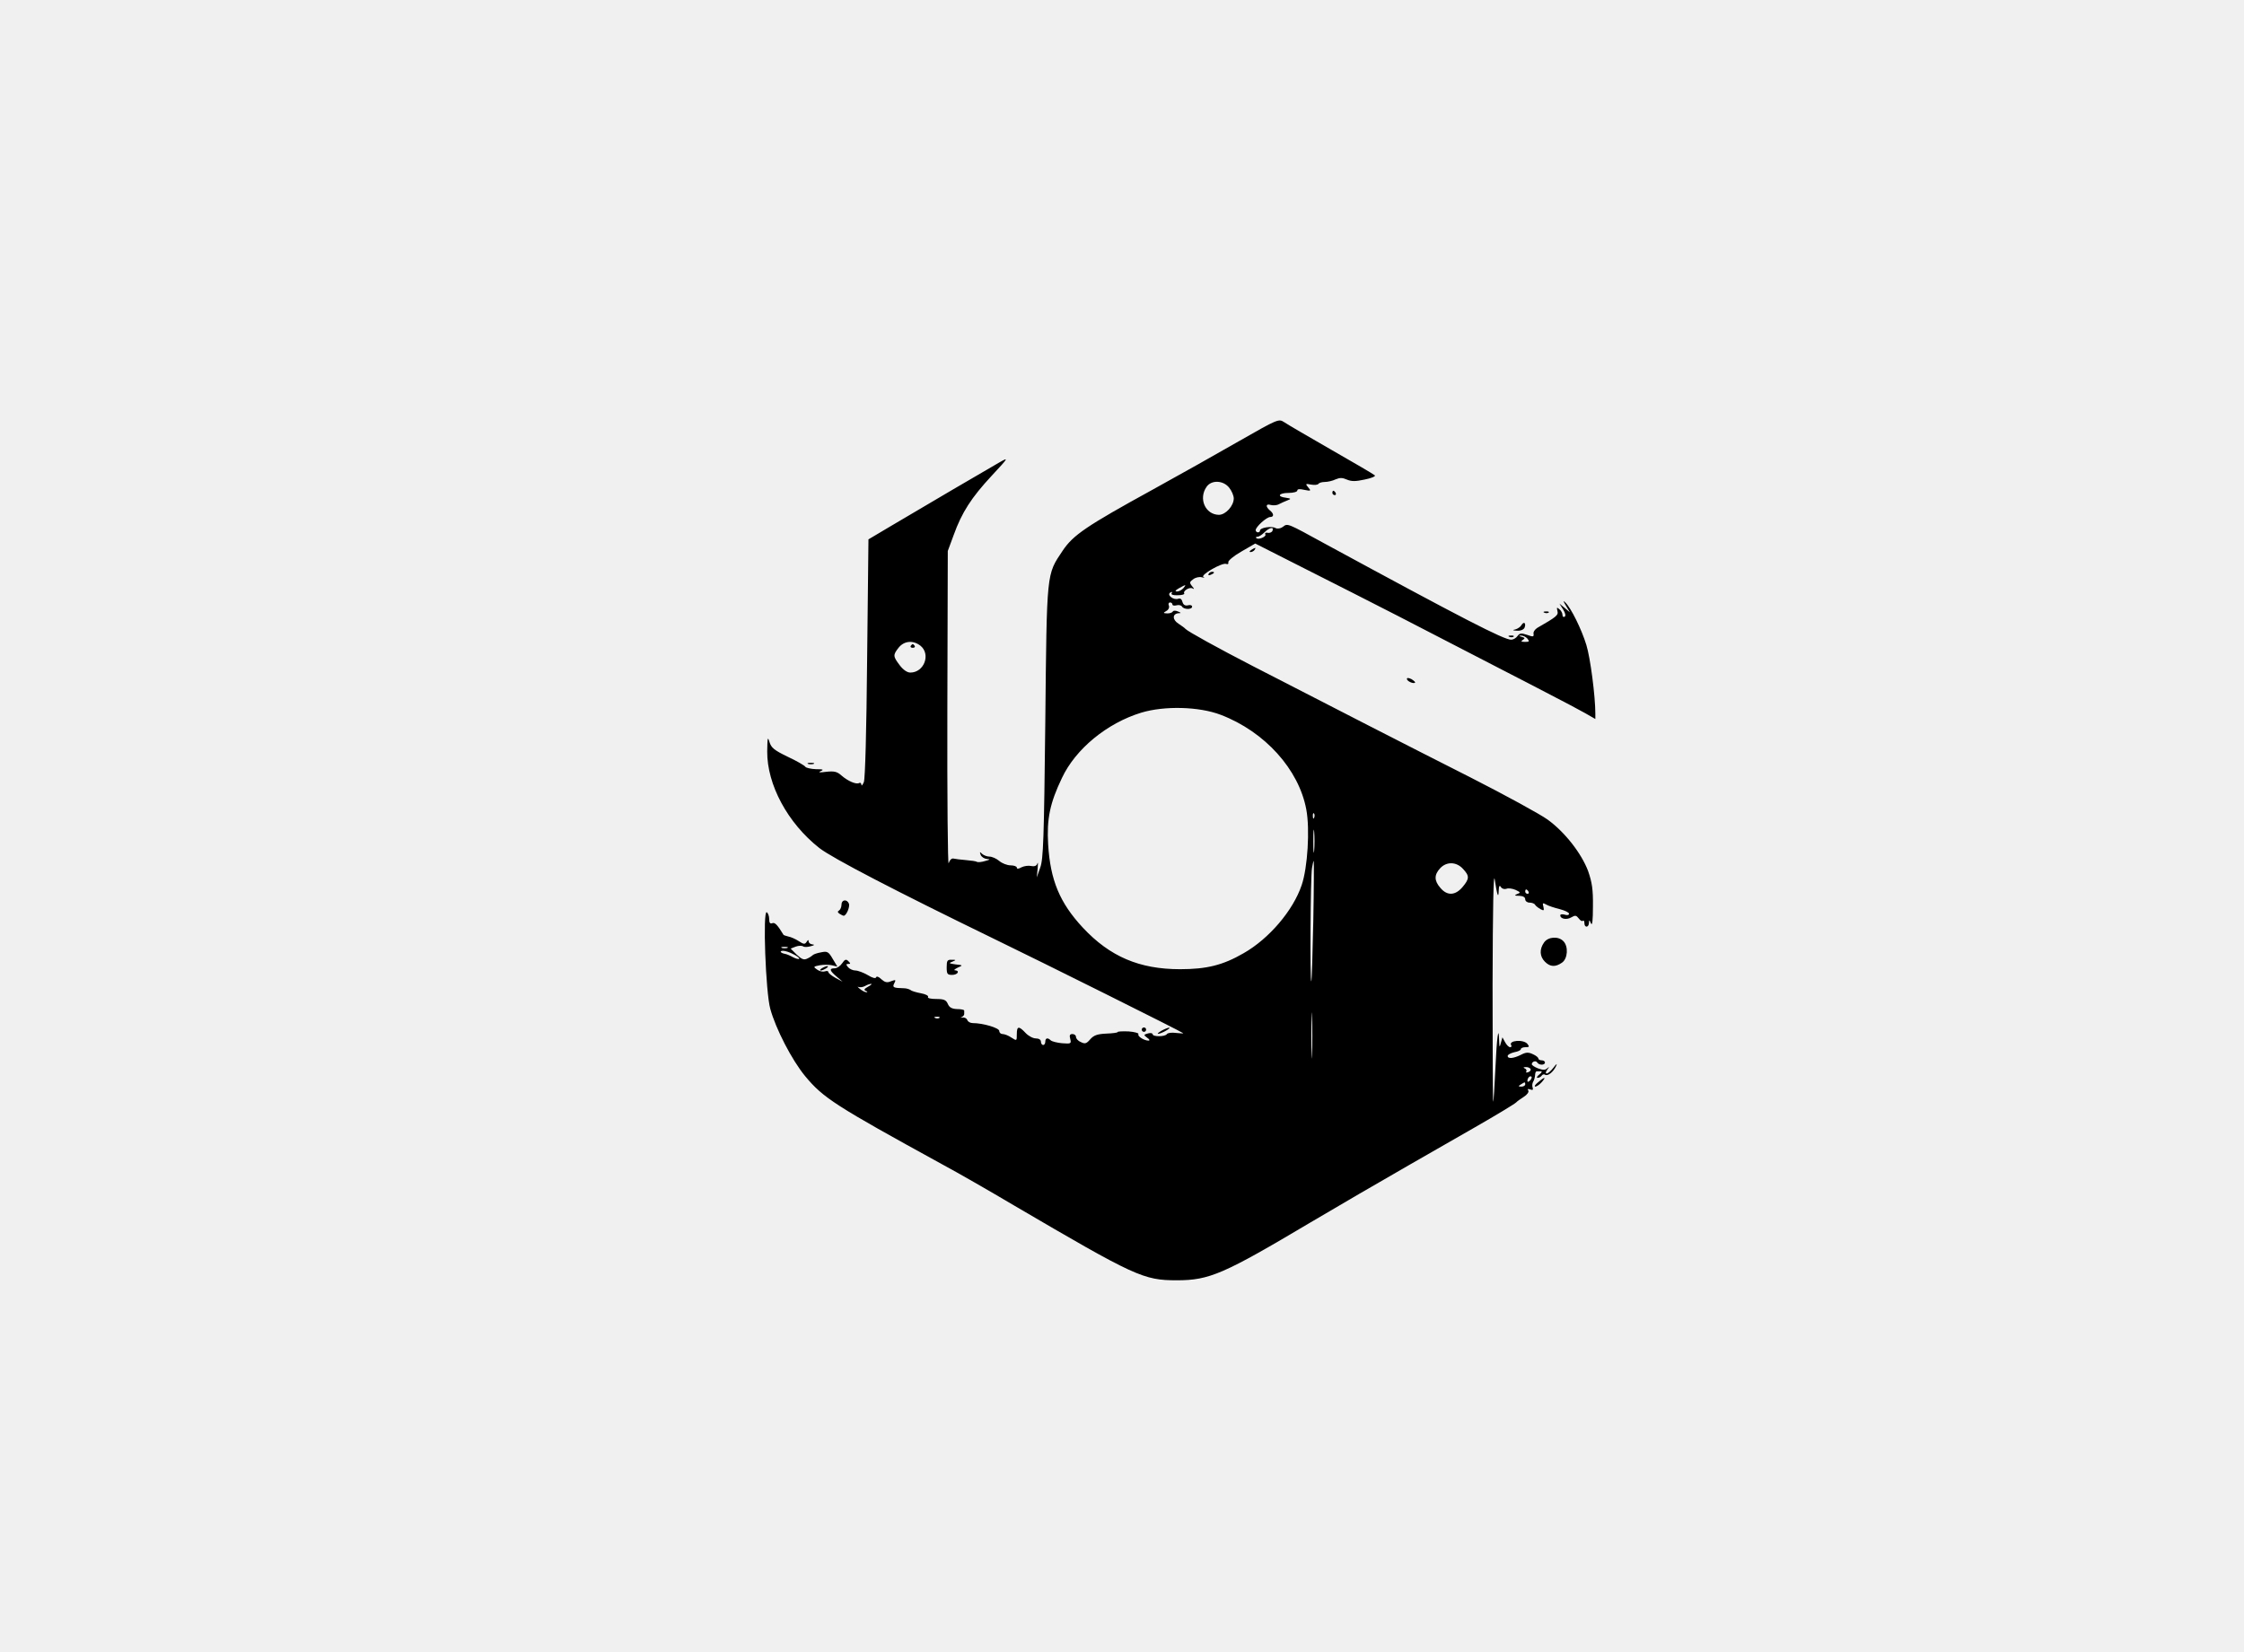
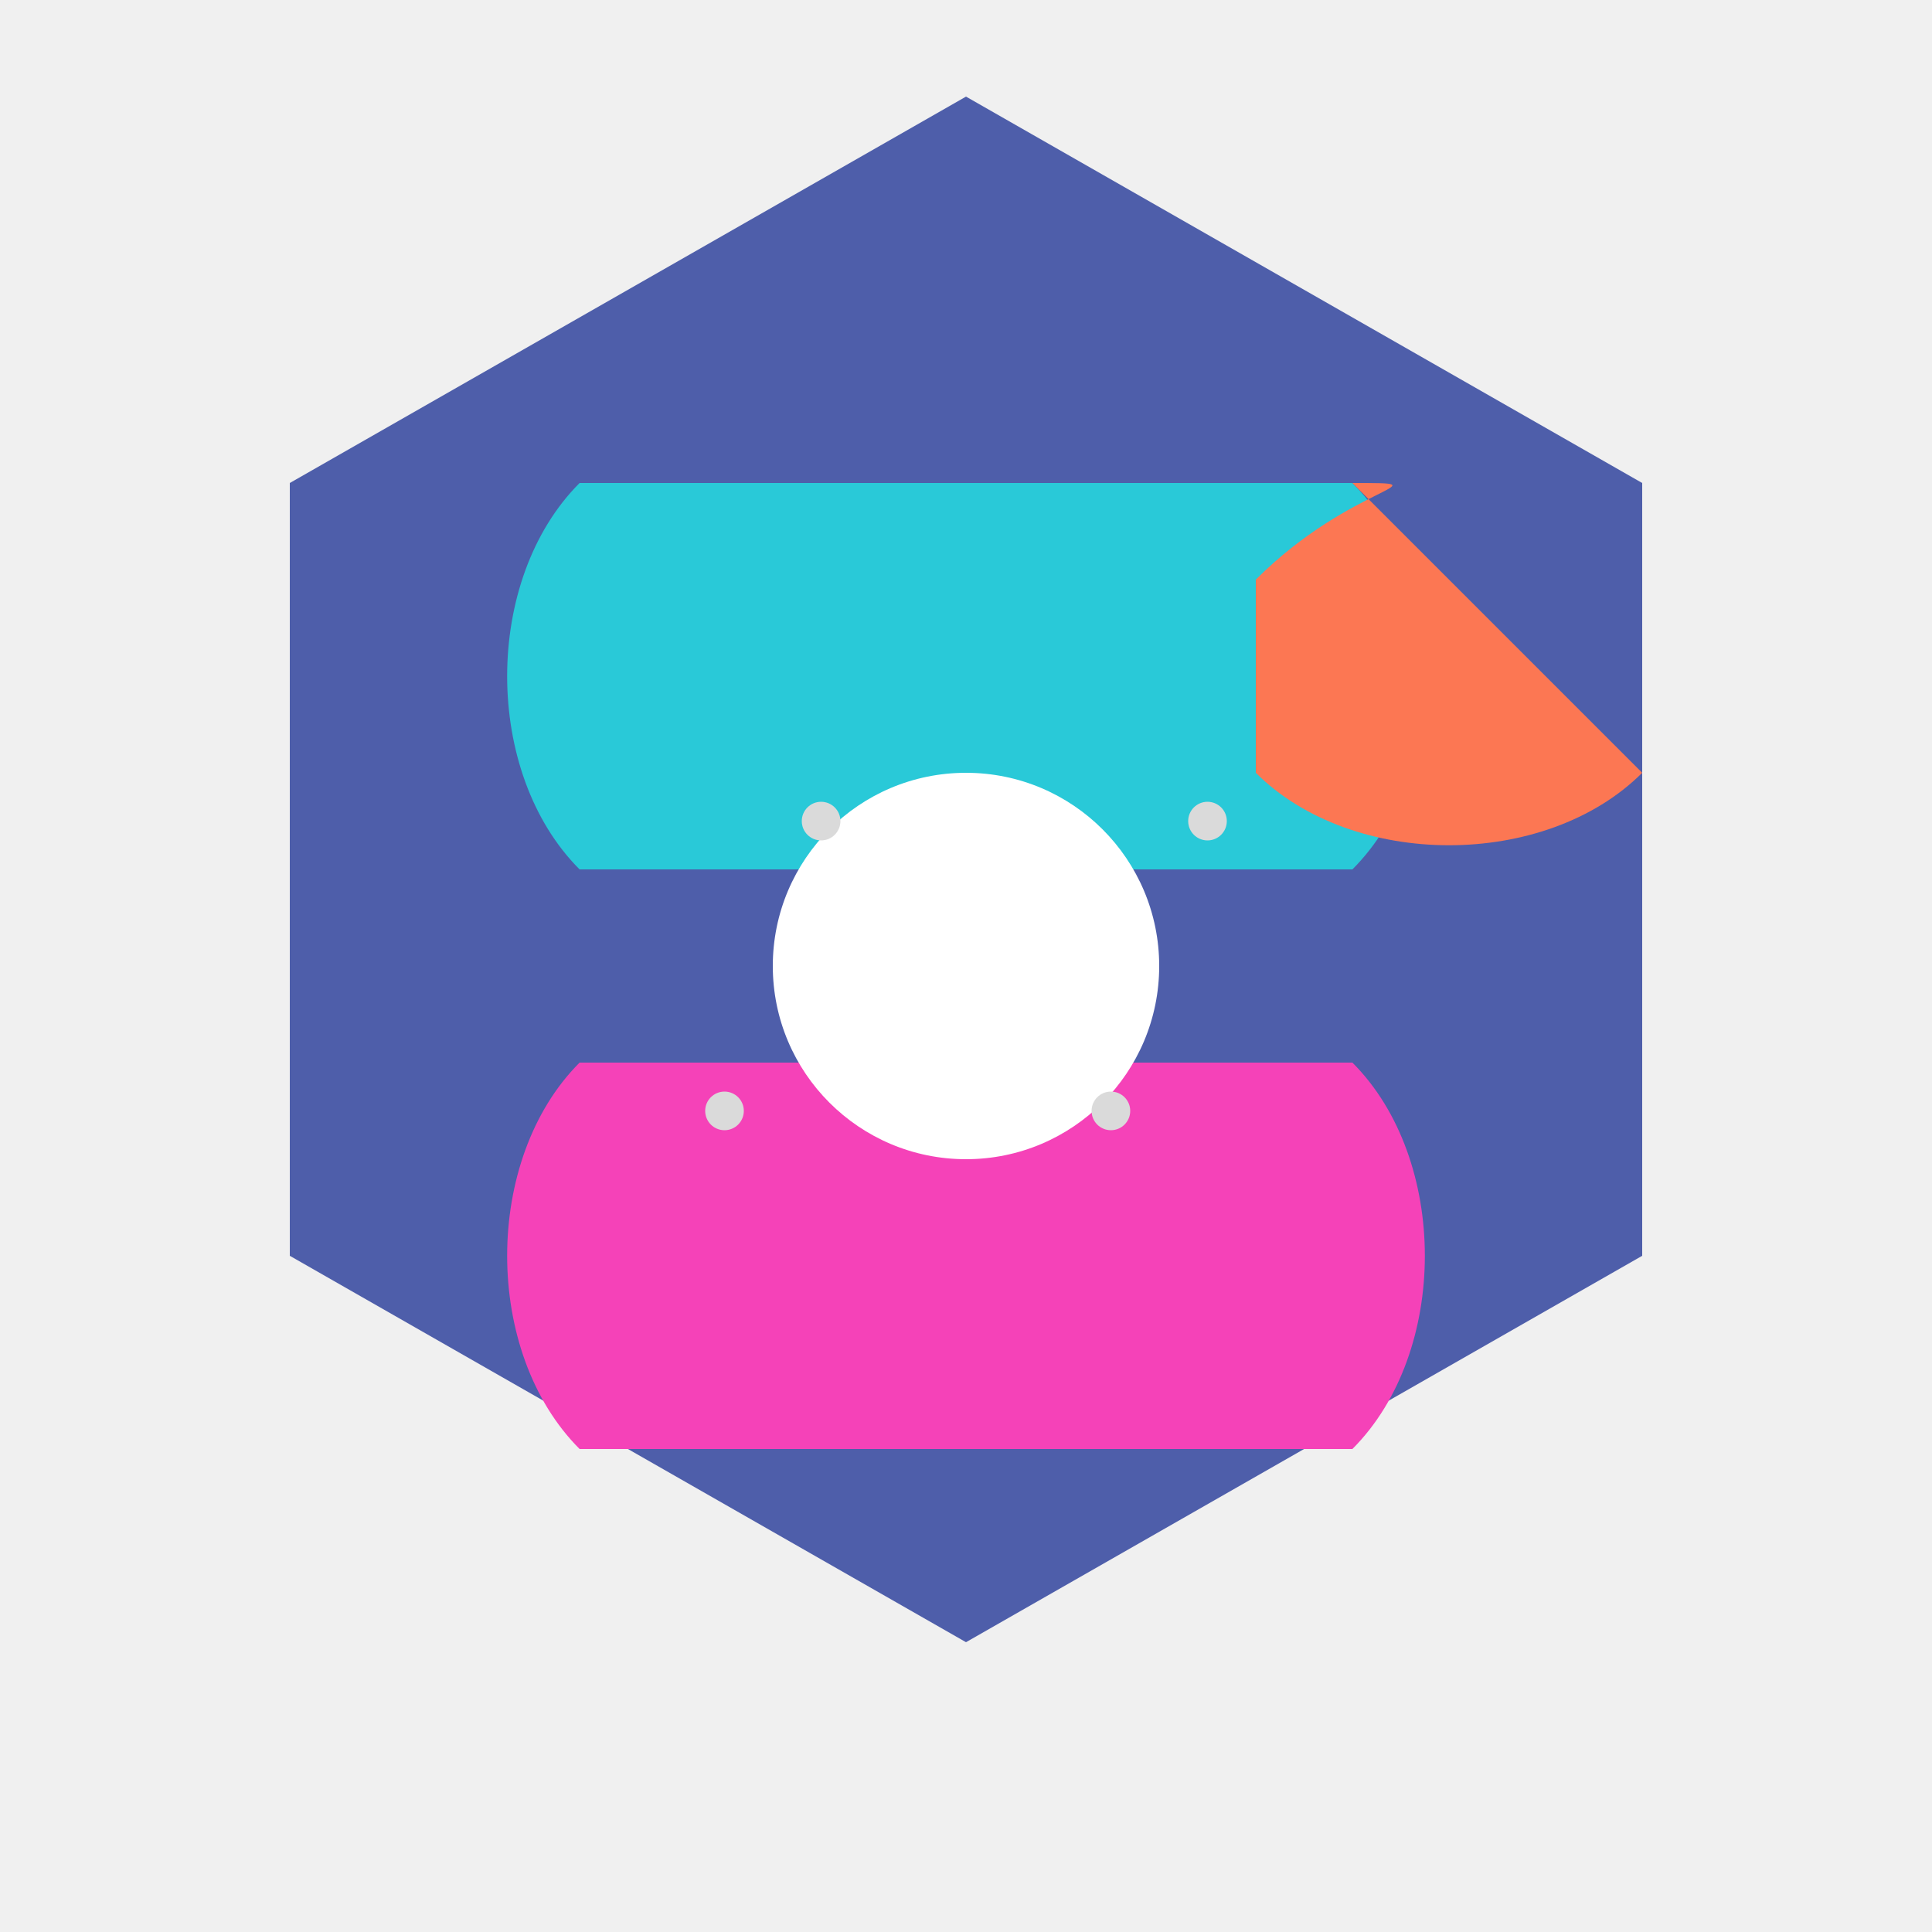
- <svg xmlns="http://www.w3.org/2000/svg" version="1.0" width="1024pt" height="754pt" viewBox="0 0 1024 754" preserveAspectRatio="xMidYMid meet">
-   <g transform="translate(0,754) scale(0.1,-0.1)" fill="#000000" stroke="none">
-     <path d="M5655 5527 c-99 -57 -277 -157 -395 -222 -302 -166 -363 -207 -411 -279 -74 -111 -72 -89 -79 -781 -6 -536 -9 -626 -23 -665 l-16 -45 4 40 c2 22 2 33 -1 24 -3 -11 -13 -15 -28 -12 -13 3 -33 0 -45 -6 -14 -8 -21 -8 -21 -1 0 5 -13 10 -28 10 -16 0 -39 9 -52 20 -13 11 -33 20 -45 20 -11 0 -27 6 -34 13 -10 10 -11 9 -6 -5 4 -10 17 -18 29 -19 16 -1 15 -3 -8 -9 -16 -5 -33 -7 -38 -4 -4 3 -27 6 -50 8 -24 2 -49 5 -57 7 -8 2 -17 -6 -22 -21 -4 -14 -7 301 -6 700 l2 725 27 73 c37 103 81 171 173 270 79 85 79 86 35 61 -53 -30 -351 -205 -496 -291 l-101 -60 -6 -541 c-3 -336 -9 -552 -15 -567 -6 -14 -11 -19 -11 -12 -1 7 -5 11 -10 8 -13 -8 -51 8 -81 34 -20 18 -33 21 -70 17 -30 -4 -38 -3 -25 3 16 7 11 9 -22 9 -23 1 -45 6 -48 11 -4 6 -40 27 -81 46 -62 30 -75 41 -83 68 -8 26 -9 18 -10 -44 -1 -151 93 -327 238 -441 59 -46 350 -197 796 -414 229 -111 857 -424 864 -431 2 -2 -12 -1 -32 1 -20 3 -39 0 -42 -5 -8 -13 -65 -13 -65 -1 0 5 -10 7 -21 4 -21 -6 -21 -7 -4 -20 11 -7 13 -13 6 -13 -20 0 -52 20 -46 30 3 4 -18 10 -45 12 -28 1 -50 0 -50 -3 0 -3 -24 -6 -52 -7 -42 -2 -57 -8 -73 -26 -17 -20 -24 -22 -42 -13 -13 5 -23 16 -23 24 0 7 -7 13 -16 13 -12 0 -15 -6 -10 -23 5 -21 3 -22 -37 -19 -23 2 -46 8 -52 13 -14 14 -25 11 -25 -6 0 -8 -4 -15 -10 -15 -5 0 -10 7 -10 15 0 9 -9 15 -23 15 -13 0 -34 11 -47 25 -31 33 -40 32 -40 -6 0 -31 0 -31 -25 -15 -13 9 -31 16 -40 16 -8 0 -15 6 -15 14 0 14 -75 36 -121 36 -11 0 -22 6 -25 14 -3 8 -13 13 -22 11 -9 -1 -11 0 -4 2 6 3 12 9 12 14 0 5 0 12 0 16 0 4 -15 7 -33 7 -23 1 -35 7 -42 24 -8 18 -18 22 -53 22 -25 0 -41 4 -37 9 3 6 -11 13 -32 17 -21 4 -43 10 -48 15 -6 4 -20 8 -30 8 -49 1 -54 4 -44 23 8 16 7 17 -15 9 -18 -8 -28 -5 -44 9 -12 12 -22 15 -24 9 -2 -7 -17 -3 -38 10 -19 11 -45 21 -56 21 -12 0 -27 7 -34 15 -10 12 -10 15 1 15 11 0 11 2 0 13 -10 10 -16 8 -28 -10 -9 -13 -24 -23 -34 -23 -26 0 -24 -10 9 -38 l27 -23 -32 17 c-18 10 -33 22 -33 27 0 5 -7 6 -16 3 -9 -3 -24 0 -35 8 -19 13 -18 14 12 20 17 3 42 3 55 0 l25 -6 -21 35 c-19 33 -25 36 -53 30 -18 -3 -34 -9 -37 -12 -3 -3 -14 -11 -25 -16 -16 -8 -25 -5 -49 17 l-28 28 23 9 c13 5 29 5 34 1 6 -4 21 -3 35 1 16 4 19 7 8 8 -10 1 -18 7 -18 14 0 8 -3 8 -9 -2 -8 -12 -13 -12 -36 3 -15 10 -36 19 -47 21 -11 3 -21 6 -22 7 -28 46 -40 59 -52 54 -10 -4 -14 2 -14 19 0 13 -5 27 -11 31 -19 11 -5 -366 16 -441 25 -91 98 -233 159 -307 83 -100 136 -134 626 -403 69 -37 217 -122 330 -189 551 -323 588 -340 740 -340 149 0 213 28 610 264 118 70 321 188 450 262 129 74 264 151 300 172 96 55 184 108 190 115 3 4 18 14 33 24 16 10 25 23 21 29 -5 7 -2 9 9 5 11 -4 14 -2 11 8 -3 8 -2 20 2 27 5 7 8 21 9 30 0 10 3 18 8 18 4 0 12 0 19 0 6 0 3 -7 -8 -15 -10 -8 -14 -15 -7 -15 6 0 15 5 18 10 4 6 11 8 16 4 12 -7 37 12 50 40 6 13 2 11 -11 -6 -12 -16 -26 -28 -32 -28 -6 0 -5 7 3 18 10 13 10 14 0 6 -9 -9 -20 -9 -42 -1 -16 6 -29 15 -29 19 0 12 18 19 25 8 8 -13 35 -13 35 0 0 6 -7 10 -15 10 -8 0 -15 4 -15 8 0 5 -11 14 -25 20 -21 10 -32 9 -55 -3 -34 -17 -60 -19 -60 -5 0 6 14 13 30 17 17 3 30 9 30 14 0 5 10 9 21 9 18 0 19 2 9 15 -18 22 -88 16 -74 -6 3 -5 1 -9 -5 -9 -6 0 -16 10 -23 23 l-12 22 -7 -25 c-6 -23 -7 -22 -8 9 -2 80 -11 14 -17 -125 -4 -82 -8 -151 -10 -153 -2 -2 -3 238 -3 535 1 350 4 518 10 479 11 -72 17 -90 18 -50 1 21 4 26 10 16 5 -8 16 -11 25 -8 9 4 28 1 42 -5 23 -11 24 -13 7 -19 -14 -6 -12 -8 10 -8 17 -1 27 -6 27 -16 0 -8 9 -15 19 -15 11 0 23 -4 26 -10 3 -5 14 -14 25 -20 15 -8 17 -7 13 11 -5 18 -3 19 13 10 10 -6 38 -15 62 -21 23 -6 42 -15 42 -21 0 -6 -9 -8 -20 -4 -11 3 -20 2 -20 -3 0 -17 30 -22 51 -9 17 10 22 9 33 -5 7 -10 16 -15 19 -11 4 3 7 -1 7 -10 0 -23 20 -22 21 1 0 14 2 14 9 -3 6 -13 9 14 9 77 1 78 -4 110 -22 162 -30 80 -106 178 -185 235 -33 24 -192 111 -353 193 -279 141 -622 317 -989 506 -163 84 -300 160 -310 171 -3 4 -17 14 -32 24 -29 18 -29 46 1 48 12 0 11 2 -4 8 -11 5 -21 4 -23 0 -2 -5 -13 -9 -25 -9 -20 1 -20 2 -5 11 10 5 15 16 12 24 -4 8 -1 15 5 15 6 0 11 -4 11 -9 0 -5 8 -7 19 -4 10 3 22 0 25 -6 9 -14 46 -14 46 0 0 6 -9 9 -19 6 -13 -3 -21 2 -25 15 -3 13 -10 18 -19 15 -21 -8 -54 17 -37 28 8 5 11 4 7 -2 -5 -7 6 -11 27 -10 19 0 33 4 30 8 -7 12 25 31 38 23 9 -5 8 -2 -2 10 -13 16 -12 20 5 32 10 8 28 12 39 9 12 -3 15 -2 8 1 -18 8 85 67 103 60 8 -3 12 0 10 7 -2 7 24 29 59 49 l64 37 223 -113 c123 -62 316 -160 429 -218 591 -305 810 -418 853 -443 l47 -27 0 24 c0 81 -23 256 -41 314 -22 72 -70 169 -96 194 -11 11 -10 6 3 -15 l18 -30 -24 20 -24 20 17 -27 c10 -16 13 -29 7 -33 -6 -3 -10 0 -10 8 0 8 -6 20 -14 26 -12 10 -13 9 -9 -8 5 -19 -3 -26 -92 -77 -11 -7 -19 -19 -17 -27 2 -14 -2 -15 -29 -5 -27 9 -34 8 -44 -5 -7 -10 -20 -17 -29 -17 -34 0 -220 96 -848 437 -177 97 -172 95 -194 78 -11 -8 -25 -10 -34 -5 -18 10 -70 1 -70 -11 0 -5 -4 -9 -10 -9 -5 0 -10 5 -10 10 0 15 50 60 66 60 18 0 18 15 -1 30 -21 18 -19 32 4 25 11 -3 28 -2 38 4 10 5 27 13 38 17 18 7 17 8 -7 12 -43 5 -33 22 12 22 22 0 40 5 40 11 0 7 11 8 32 3 30 -6 32 -5 18 11 -14 17 -13 18 13 13 15 -3 30 -1 33 3 3 5 16 9 29 9 13 0 36 5 50 12 19 8 31 8 51 -1 21 -9 40 -9 81 0 31 6 51 15 47 19 -5 5 -94 57 -199 117 -104 60 -201 116 -215 126 -25 16 -28 15 -205 -86z m-46 -213 c12 -15 21 -37 21 -49 0 -34 -37 -75 -68 -75 -62 1 -94 74 -56 128 22 32 76 30 103 -4z m198 -196 c-2 -7 -12 -12 -22 -10 -9 2 -14 -1 -11 -7 7 -10 -32 -27 -41 -17 -4 3 -1 6 5 6 7 0 21 9 32 20 22 22 44 27 37 8z m-407 -263 c-7 -8 -20 -15 -29 -15 -11 1 -8 5 9 15 32 18 35 18 20 0z m1570 -230 c10 -13 9 -15 -11 -15 -18 0 -20 3 -10 9 11 7 10 10 -5 14 -14 4 -15 5 -3 6 9 0 22 -6 29 -14z m-2769 -33 c47 -39 16 -122 -47 -122 -14 0 -32 12 -48 33 -31 41 -32 47 -5 81 25 31 66 35 100 8z m1370 -315 c201 -77 356 -249 390 -432 17 -90 6 -266 -21 -345 -39 -116 -149 -245 -265 -311 -95 -55 -169 -73 -290 -73 -185 0 -320 57 -444 190 -105 113 -148 216 -158 379 -7 117 8 189 63 304 62 132 205 250 362 298 106 32 264 28 363 -10z m426 -469 c-3 -8 -6 -5 -6 6 -1 11 2 17 5 13 3 -3 4 -12 1 -19z m0 -150 c-2 -24 -4 -5 -4 42 0 47 2 66 4 43 2 -24 2 -62 0 -85z m-4 -320 c-3 -150 -7 -275 -9 -277 -7 -7 -4 479 3 517 3 17 6 32 8 32 1 0 1 -123 -2 -272z m683 236 c30 -32 30 -45 -2 -83 -33 -39 -70 -41 -101 -4 -29 33 -29 60 -1 90 29 31 74 30 104 -3z m299 -104 c3 -5 1 -10 -4 -10 -6 0 -11 5 -11 10 0 6 2 10 4 10 3 0 8 -4 11 -10z m-3382 -257 c-7 -2 -19 -2 -25 0 -7 3 -2 5 12 5 14 0 19 -2 13 -5z m28 -29 c17 -8 29 -18 26 -21 -3 -2 -16 1 -29 8 -12 7 -29 14 -36 15 -21 4 -27 14 -8 14 9 0 31 -7 47 -16z m340 -148 c-18 -10 -20 -15 -10 -19 8 -3 9 -6 3 -6 -5 -1 -19 6 -30 15 -10 8 -13 13 -7 9 7 -3 21 -1 30 4 10 6 23 10 28 10 6 0 -1 -6 -14 -13z m2026 -309 c-1 -45 -3 -5 -3 88 0 94 2 130 3 82 2 -48 2 -125 0 -170z m-1700 167 c-3 -3 -12 -4 -19 -1 -8 3 -5 6 6 6 11 1 17 -2 13 -5z m2697 -233 c3 -5 -1 -12 -10 -15 -8 -3 -13 -2 -9 3 3 5 -1 12 -7 14 -8 4 -7 6 4 6 9 1 19 -3 22 -8z m-2 -53 c-7 -7 -12 -8 -12 -2 0 14 12 26 19 19 2 -3 -1 -11 -7 -17z m-22 -18 c0 -5 -8 -10 -17 -10 -15 0 -16 2 -3 10 19 12 20 12 20 0z" />
-     <path d="M4156 4592 c-3 -5 1 -9 9 -9 8 0 12 4 9 9 -3 4 -7 8 -9 8 -2 0 -6 -4 -9 -8z" />
-     <path d="M6080 5290 c0 -5 5 -10 11 -10 5 0 7 5 4 10 -3 6 -8 10 -11 10 -2 0 -4 -4 -4 -10z" />
-     <path d="M5710 5030 c-9 -6 -10 -10 -3 -10 6 0 15 5 18 10 8 12 4 12 -15 0z" />
-     <path d="M5515 4920 c-3 -6 1 -7 9 -4 18 7 21 14 7 14 -6 0 -13 -4 -16 -10z" />
-     <path d="M7048 4743 c7 -3 16 -2 19 1 4 3 -2 6 -13 5 -11 0 -14 -3 -6 -6z" />
-     <path d="M6943 4687 c-4 -8 -17 -17 -28 -20 -15 -3 -13 -5 8 -6 16 -1 30 5 34 14 8 21 -3 30 -14 12z" />
-     <path d="M6888 4633 c7 -3 16 -2 19 1 4 3 -2 6 -13 5 -11 0 -14 -3 -6 -6z" />
-     <path d="M6420 4441 c0 -10 30 -24 37 -17 3 2 -5 9 -16 16 -12 6 -21 7 -21 1z" />
-     <path d="M3688 4053 c6 -2 18 -2 25 0 6 3 1 5 -13 5 -14 0 -19 -2 -12 -5z" />
-     <path d="M3840 3411 c0 -11 -5 -23 -11 -27 -8 -4 -7 -9 2 -15 8 -5 16 -9 19 -9 12 0 29 40 24 55 -9 22 -34 19 -34 -4z" />
-     <path d="M7046 3238 c-22 -31 -20 -64 4 -88 24 -24 48 -25 78 -4 26 18 30 74 6 98 -23 24 -70 20 -88 -6z" />
-     <path d="M4320 3125 c0 -31 3 -35 25 -35 25 0 37 19 13 21 -7 0 -2 5 12 12 25 11 25 11 -10 15 -29 4 -32 6 -15 12 19 8 19 9 -2 9 -20 1 -23 -4 -23 -34z" />
-     <path d="M3750 3120 c-8 -5 -10 -10 -5 -10 6 0 17 5 25 10 8 5 11 10 5 10 -5 0 -17 -5 -25 -10z" />
-     <path d="M5210 2840 c0 -5 5 -10 10 -10 6 0 10 5 10 10 0 6 -4 10 -10 10 -5 0 -10 -4 -10 -10z" />
-     <path d="M5300 2835 c-14 -8 -20 -14 -15 -14 6 0 21 6 35 14 14 8 21 14 15 14 -5 0 -21 -6 -35 -14z" />
-     <path d="M7019 2600 c-13 -10 -19 -19 -13 -20 6 0 19 9 29 20 23 26 14 26 -16 0z" />
-   </g>
+ <svg xmlns="http://www.w3.org/2000/svg" viewBox="0 0 200 200" width="200" height="200">
+   <polygon points="100,10 170,50 170,130 100,170 30,130 30,50" fill="#4E5EAA" />
+   <path d="M60,50 L140,50 C150,60 150,80 140,90 L60,90 C50,80 50,60 60,50 Z" fill="#29C9D8" />
+   <path d="M140,50 L170,80 C160,90 140,90 130,80 L130,60 C140,50 150,50 140,50 Z" fill="#FC7753" />
+   <path d="M60,110 L140,110 C150,120 150,140 140,150 L60,150 C50,140 50,120 60,110 Z" fill="#F542B8" />
+   <circle cx="100" cy="100" r="20" fill="white" />
+   <circle cx="85" cy="85" r="2" fill="#DADADA" />
+   <circle cx="115" cy="115" r="2" fill="#DADADA" />
+   <circle cx="125" cy="85" r="2" fill="#DADADA" />
+   <circle cx="75" cy="115" r="2" fill="#DADADA" />
</svg>
